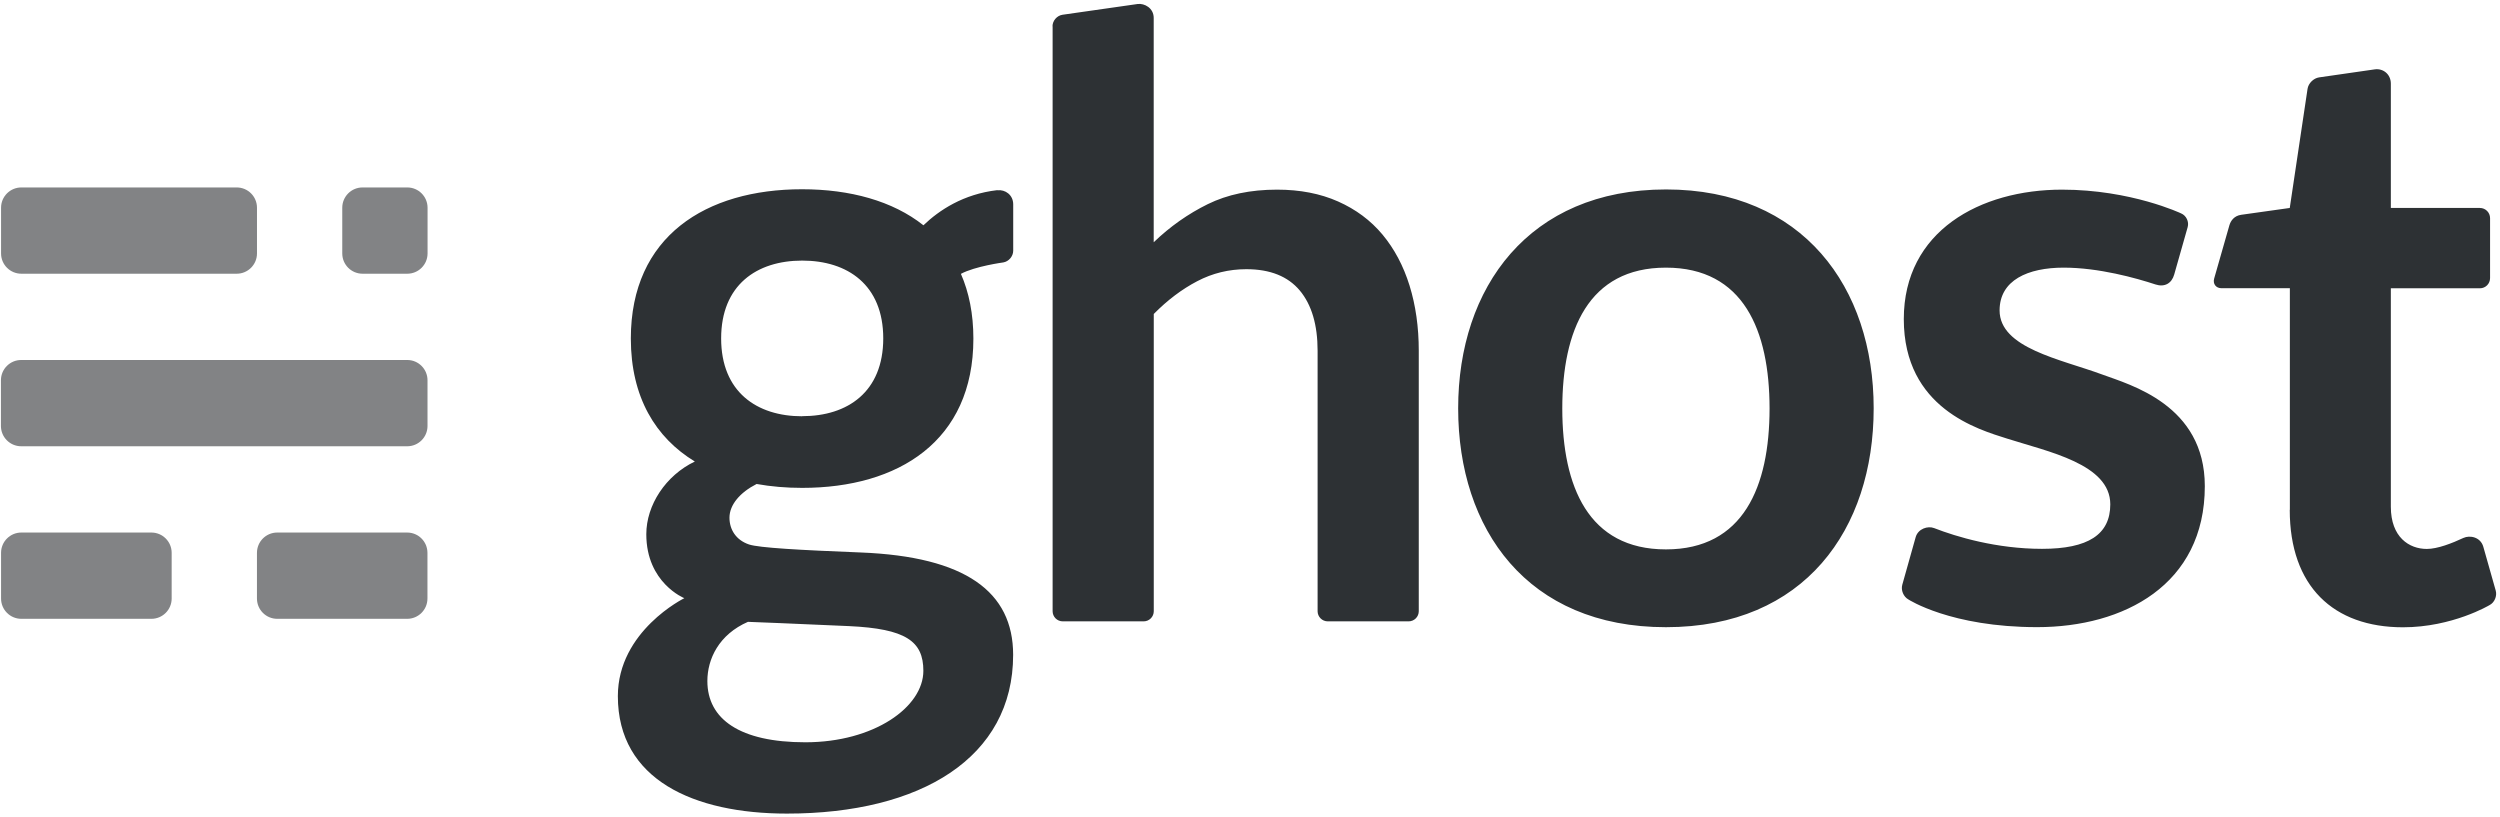
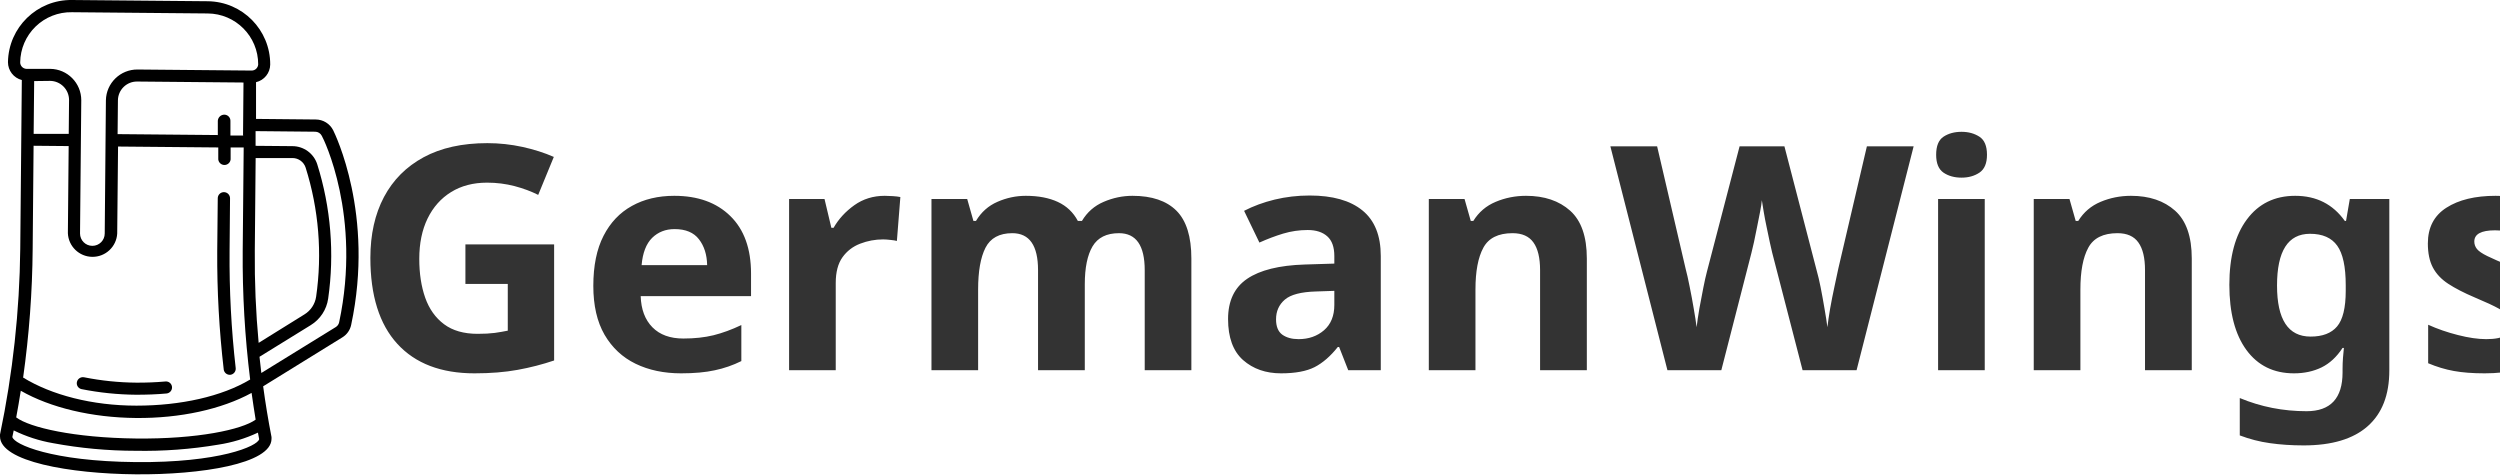
- <svg xmlns="http://www.w3.org/2000/svg" class="ghost-svg" viewBox="0 0 493 161">
-   <g fill="none" fill-rule="evenodd">
-     <path d="M328.52 37.36c-27.017 0-40.97 19.323-40.97 43.16 0 23.837 13.61 43.162 40.97 43.162s40.968-19.325 40.968-43.163c0-23.84-13.954-43.16-40.97-43.16zm20.438 43.237c-.02 15.328-5.126 27.743-20.44 27.743-15.312 0-20.42-12.414-20.435-27.743v-.078c.016-15.33 5.124-27.74 20.437-27.74 15.312 0 20.42 12.41 20.438 27.74v.07zM207.553 5.19c0-1.103.885-2.124 1.984-2.282 0 0 13.577-1.95 14.784-2.115 1.37-.187 3.19.798 3.19 2.744v44.236c3.23-3.105 6.79-5.608 10.66-7.515 3.88-1.906 8.43-2.86 13.66-2.86 4.53 0 8.53.776 12.03 2.33 3.5 1.55 6.43 3.73 8.77 6.533 2.34 2.81 4.12 6.16 5.33 10.05 1.21 3.9 1.82 8.19 1.82 12.87v51.35c0 1.1-.89 2-2 2h-15.95c-1.1 0-2-.9-2-1.99V69.18c0-5.118-1.17-9.08-3.51-11.888-2.35-2.804-5.86-4.207-10.544-4.207-3.45 0-6.677.79-9.69 2.37-3.02 1.58-5.87 3.73-8.564 6.46v58.617c0 1.102-.894 2-2.002 2h-15.94c-1.11 0-2.005-.895-2.005-2V5.188zm244.007 95.327v-43.68h-13.482c-1.1 0-1.742-.87-1.443-1.916l3-10.49c.262-.9.942-1.87 2.308-2.07l9.597-1.35 3.508-23.49c.163-1.09 1.18-2.1 2.274-2.26 0 0 9.192-1.31 10.963-1.58 1.673-.25 3.19.97 3.19 2.81v24.52h17.565c1.106 0 2.002.9 2.002 2.01v11.82c0 1.11-.89 2.01-2.002 2.01h-17.566v43.08c0 6.02 3.623 8.32 7.095 8.32 2.12 0 5.02-1.14 7.19-2.16 1.34-.62 3.41-.16 3.95 1.73l2.45 8.65c.3 1.07-.25 2.37-1.23 2.86 0 0-7.29 4.37-17.06 4.37-13.73 0-22.33-8.08-22.33-23.16zm-44.584-47.74c-7.084 0-12.657 2.476-12.657 8.433 0 7.44 12.01 9.606 20.23 12.64 5.49 2.027 20.24 5.98 20.24 22.016 0 19.48-16 27.807-33.06 27.807-17.06 0-25.4-5.465-25.4-5.465-.96-.527-1.5-1.822-1.2-2.89 0 0 2.1-7.52 2.64-9.386.48-1.68 2.41-2.27 3.64-1.792 4.39 1.712 12.32 4.092 21.28 4.092 9.07 0 13.46-2.803 13.46-8.777 0-7.95-12.26-10.38-20.36-12.967-5.59-1.78-20.36-5.93-20.36-23.566 0-17.373 15.08-25.524 31.2-25.524 13.64 0 23.5 4.69 23.5 4.69 1.01.427 1.58 1.635 1.28 2.698l-2.658 9.357c-.488 1.74-1.898 2.537-3.666 1.957-3.89-1.277-11.2-3.322-18.15-3.322zm-210.313-15.28c-6.695.775-11.472 3.962-14.562 6.93-6.06-4.81-14.49-7.106-23.94-7.106-18.95 0-33.76 9.26-33.76 29.43 0 11.58 4.88 19.56 12.62 24.26-5.75 2.75-9.57 8.59-9.57 14.34 0 9.61 7.5 12.61 7.5 12.61s-13.11 6.44-13.11 19.32c0 16.49 15.01 23.16 33.34 23.16 26.43 0 44.61-11.04 44.61-31.31 0-12.47-9.44-19.36-30.01-20.18-12.2-.48-20.11-.93-22.07-1.58-2.59-.87-3.86-2.96-3.86-5.28 0-2.55 2.08-4.98 5.35-6.65 2.86.516 5.87.768 8.99.768 18.97 0 33.76-9.223 33.76-29.425 0-4.897-.87-9.15-2.46-12.78 2.79-1.506 8.34-2.25 8.34-2.25 1.09-.17 1.975-1.21 1.974-2.31V40.3c0-1.88-1.59-2.955-3.1-2.78zm-49.13 85.132s9.954.38 19.9.84c11.172.52 14.654 2.96 14.654 8.81 0 7.15-9.71 14.1-23.28 14.1-12.88 0-19.314-4.54-19.314-12.08 0-4.33 2.26-9.18 8.04-11.69zm10.66-40.54c-8.978 0-15.983-4.83-15.983-15.35 0-10.53 7.01-15.35 15.983-15.35 8.974 0 15.984 4.81 15.984 15.34 0 10.53-7.002 15.34-15.984 15.34z" fill="#2D3134" />
-     <g opacity=".6" transform="translate(0 36)" fill="#2E3134">
-       <rect x=".209" y="69.017" width="33.643" height="17.014" rx="4" />
-       <rect x="50.672" y="69.017" width="33.622" height="17.014" rx="4" />
-       <rect x=".184" y="34.99" width="84.121" height="17.014" rx="4" />
-       <rect x=".209" y=".964" width="50.469" height="17.013" rx="4" />
-       <rect x="67.494" y=".964" width="16.821" height="17.013" rx="4" />
+ <svg xmlns="http://www.w3.org/2000/svg" viewBox="0 0 382.66 72.6">
+   <defs>
+     <style>.cls-1{font-size:48px;fill:#333;font-family:NanumSquareOTFEB-KSCpc-EUC-H, NanumSquareOTF;font-weight:700;}</style>
+   </defs>
+   <g id="레이어_2" data-name="레이어 2">
+     <g id="레이어_1-2" data-name="레이어 1">
+       <text class="cls-1" transform="translate(53.91 56.66)">GermanWings</text>
+       <path d="M35.13,57.37h.12a.94.94,0,0,0,.83-1,147.28,147.28,0,0,1-.94-17.94l.07-8.08a.94.94,0,1,0-1.88,0l-.08,8.08a148.94,148.94,0,0,0,1,18.17A.94.94,0,0,0,35.13,57.37Z" />
+       <path d="M12.47,59.56a44.81,44.81,0,0,0,8.37.86c1.56,0,3.12-.05,4.64-.19a.93.93,0,0,0,.85-1,.92.92,0,0,0-1-.84c-1.46.13-3,.19-4.45.18a42.64,42.64,0,0,1-8-.82.94.94,0,0,0-1.11.73A.92.92,0,0,0,12.47,59.56Z" />
+       <path d="M51,19.94a3,3,0,0,0-2.68-1.65l-9.13-.09,0-5.62a2.81,2.81,0,0,0,2.17-2.7A9.66,9.66,0,0,0,31.79.19L11,0A9.66,9.66,0,0,0,1.22,9.51a2.82,2.82,0,0,0,2.12,2.74L3.1,38.08A146.65,146.65,0,0,1,0,66.51a1.37,1.37,0,0,0,0,.29c0,3.85,10.72,5.71,20.73,5.8S41.53,71,41.56,67.18a1.91,1.91,0,0,0,0-.28Q40.8,63,40.28,59.13L52.4,51.64a2.94,2.94,0,0,0,1.35-1.91C57.36,32.84,51.25,20.46,51,19.94ZM39.13,64.23c-2.08,1.52-8.91,3-18.35,2.89S4.54,65.44,2.48,63.89c.25-1.35.49-2.71.7-4.08,4.55,2.6,10.88,4.11,17.63,4.17s13.1-1.33,17.7-3.84C38.7,61.51,38.91,62.87,39.13,64.23ZM7.67,12.38a2.93,2.93,0,0,1,2.9,2.92l-.05,5.19-5.37,0,.08-8.08ZM5,38.1l.14-15.79,5.37.05-.12,13.33a3.78,3.78,0,0,0,7.55.07l.13-13.33,15.34.14,0,1.83a.95.95,0,0,0,1.89,0l0-1.83,2,0-.15,15.8a149.51,149.51,0,0,0,1.14,19.72c-4.34,2.6-10.65,4-17.41,4s-13-1.63-17.34-4.3A149.52,149.52,0,0,0,5,38.1ZM37.27,20.74l-2,0,0-2.19a.94.94,0,0,0-.93-1,1,1,0,0,0-1,.93l0,2.19-15.34-.14.05-5.19a2.91,2.91,0,0,1,2.95-2.86l16.27.15-.07,8.08ZM39,38.42l.13-14.23,5.65,0a2.12,2.12,0,0,1,2,1.46,44.57,44.57,0,0,1,1.61,19.75,3.83,3.83,0,0,1-1.8,2.73l-7,4.35Q38.94,45.5,39,38.42ZM11,1.87l20.78.19a7.78,7.78,0,0,1,7.74,7.8,1,1,0,0,1-1,.94l-17.45-.16a4.8,4.8,0,0,0-4.86,4.72l-.18,20.38a1.89,1.89,0,0,1-3.78,0l.19-20.39a4.8,4.8,0,0,0-4.77-4.81l-3.63,0a1,1,0,0,1-.95-1A7.77,7.77,0,0,1,11,1.87Zm9.76,68.86C7.91,70.61,2.1,68,1.89,66.88l.21-1a22.2,22.2,0,0,0,6,1.95A69.29,69.29,0,0,0,20.76,69a68.48,68.48,0,0,0,12.66-.94,22.11,22.11,0,0,0,6.06-1.84c.06.34.12.68.19,1C39.44,68.29,33.58,70.85,20.75,70.73ZM51.91,49.34a1.14,1.14,0,0,1-.51.72L40,57.09c-.1-.83-.19-1.65-.28-2.48l7.84-4.84a5.71,5.71,0,0,0,2.67-4.06,46.55,46.55,0,0,0-1.68-20.59,4,4,0,0,0-3.79-2.75l-5.64-.05,0-2.25,9.13.09a1.13,1.13,0,0,1,1,.62C49.55,21.27,55.37,33.08,51.91,49.34Z" />
    </g>
  </g>
</svg>
